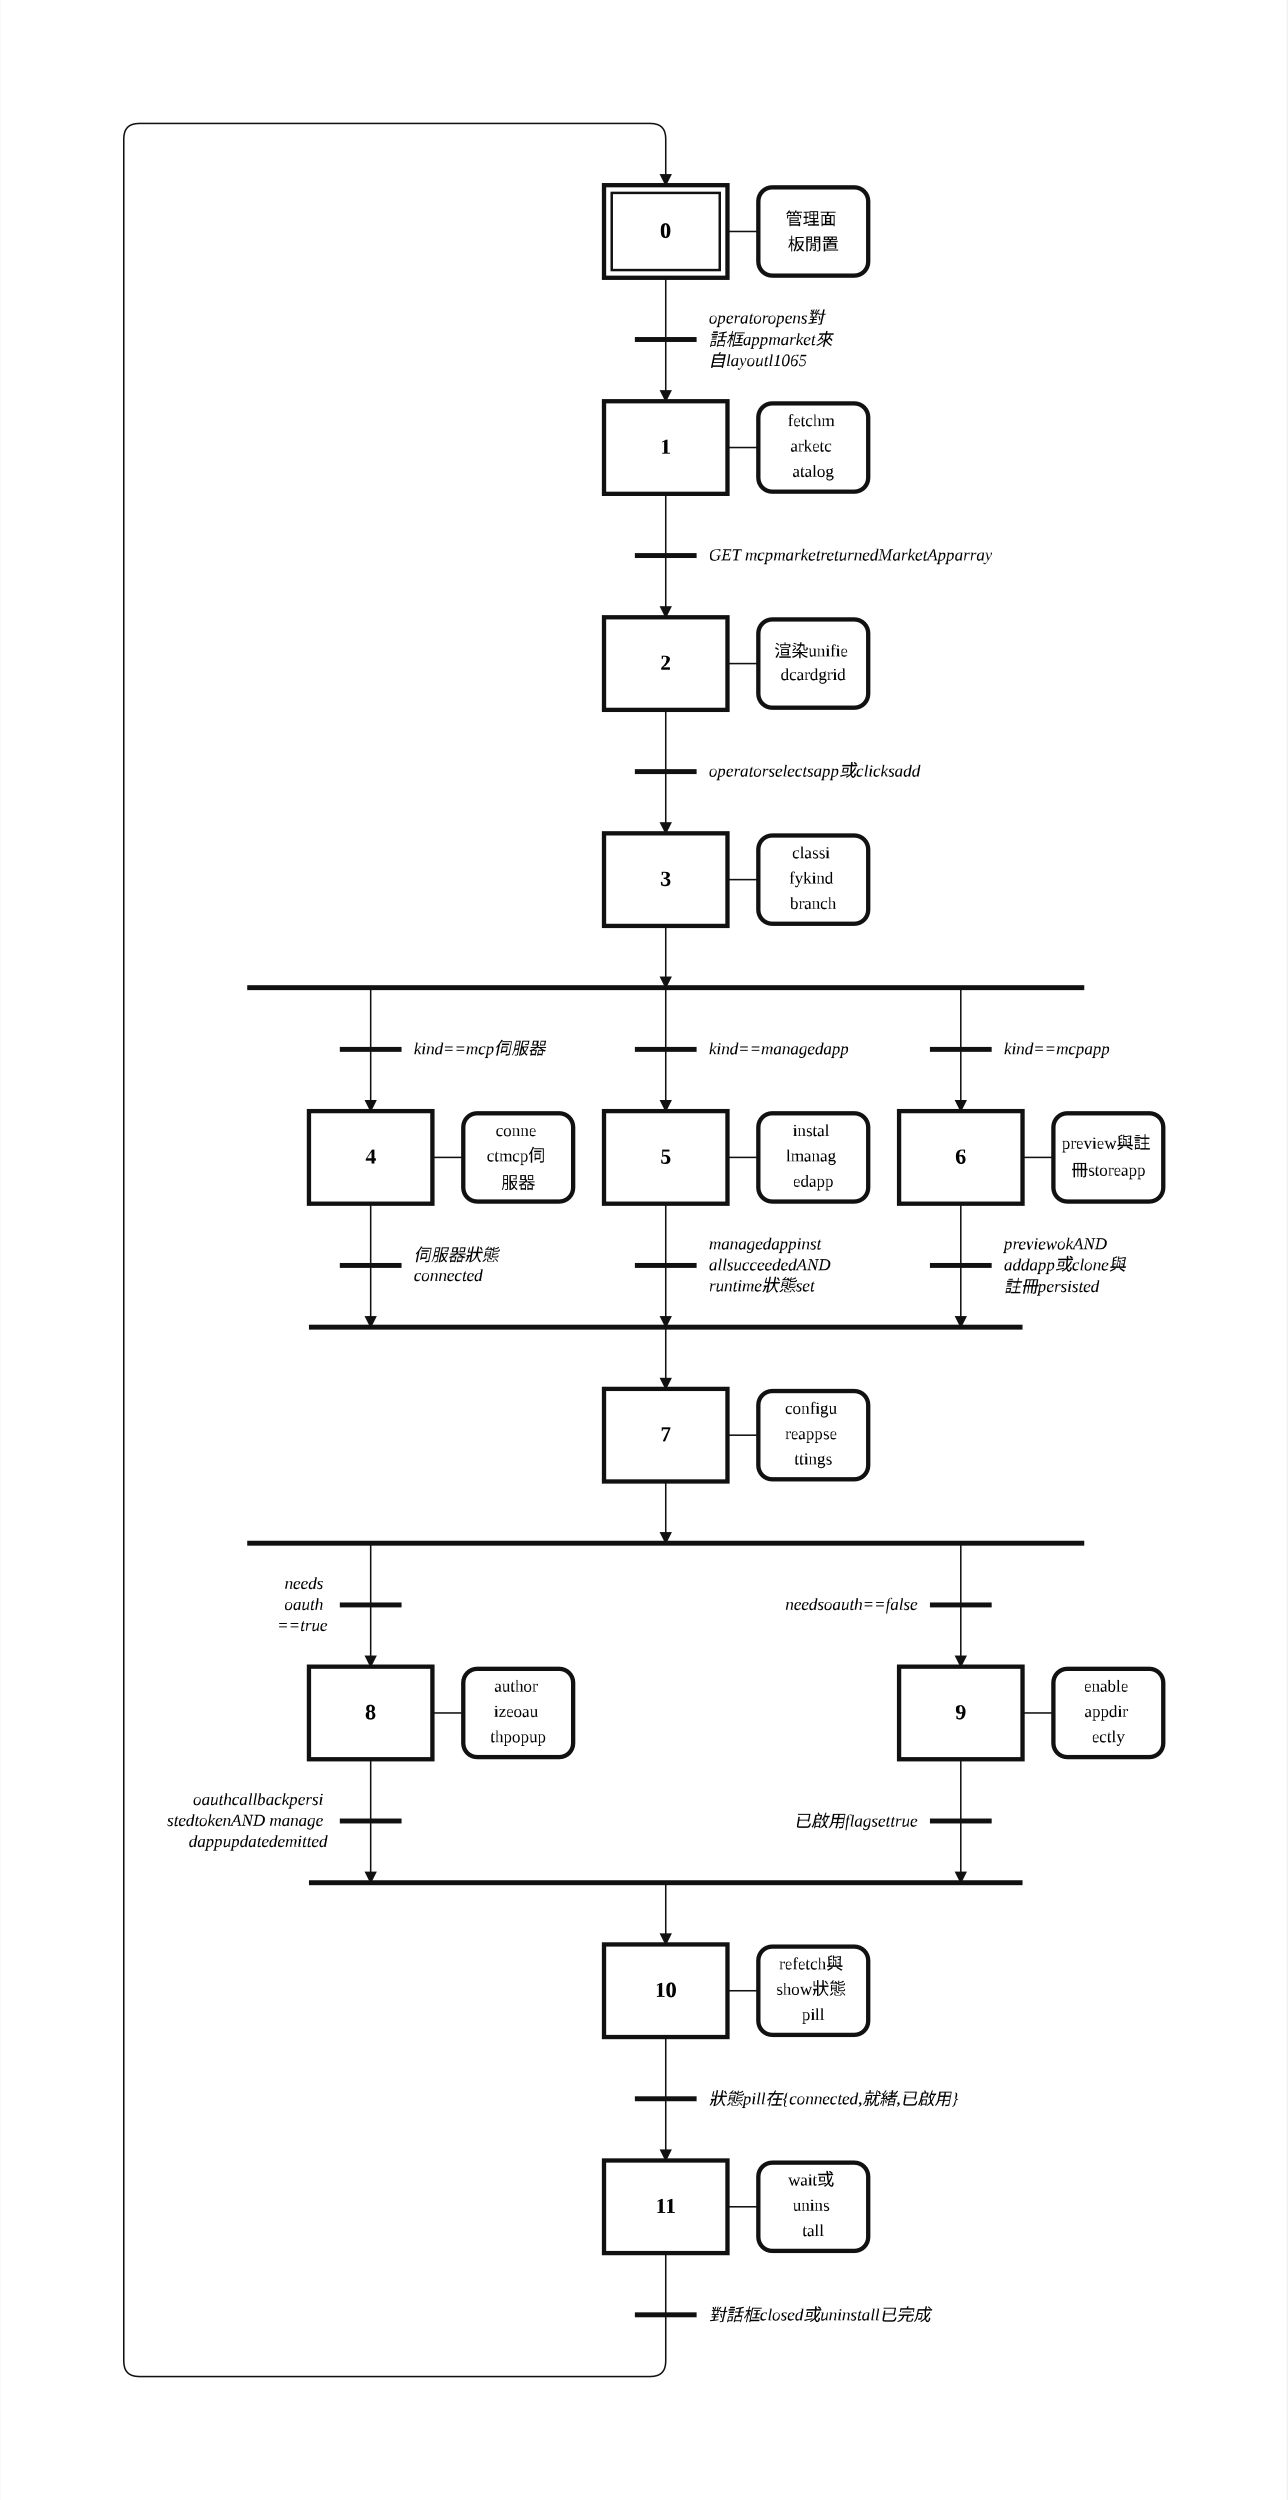
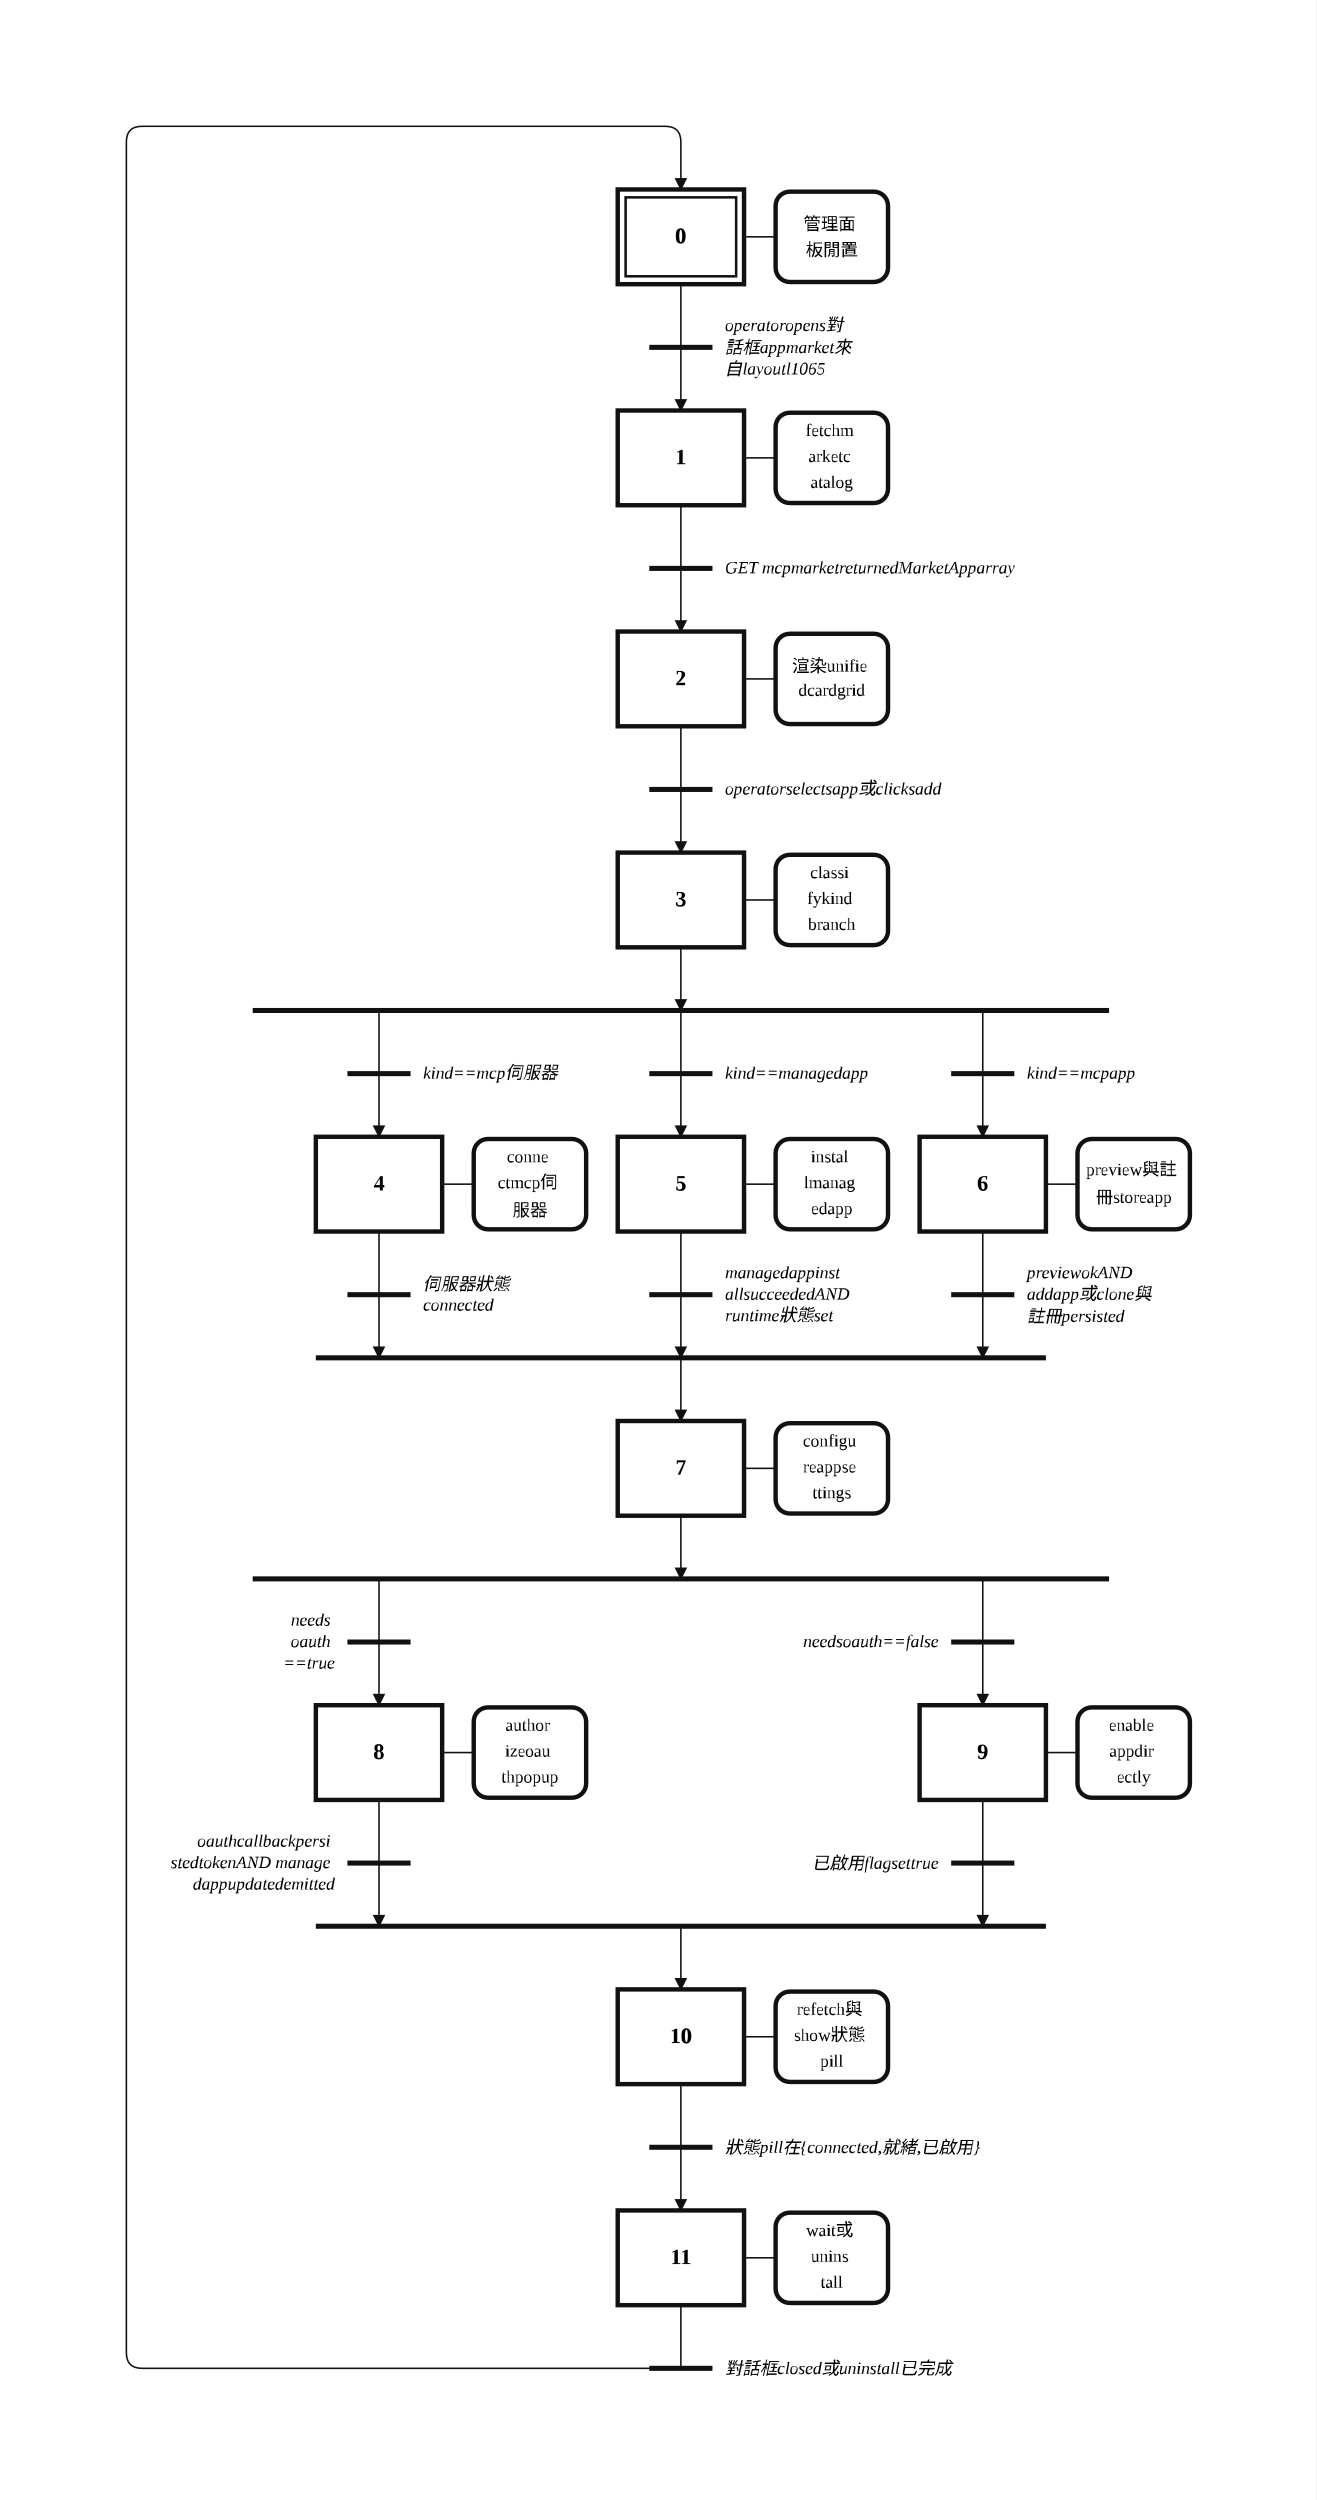
- <svg xmlns="http://www.w3.org/2000/svg" width="834" height="1620" viewBox="-2.00 -2.00 41.68 81.00" role="img">
+ <svg xmlns="http://www.w3.org/2000/svg" width="834" height="1584" viewBox="-2.00 -2.00 41.68 79.17" role="img">
  <style>
.step{fill:#fff;stroke:#111;stroke-width:.14}.step-inner{fill:none;stroke:#111;stroke-width:.08}
.action{fill:#fff;stroke:#111;stroke-width:.14}.gate{stroke:#111;stroke-width:.16}
.edge{fill:none;stroke:#111;stroke-width:.05;stroke-linecap:round;stroke-linejoin:round}.edge-arrow{marker-end:url(#arrow)}
.flyover-mask{stroke:#fff;stroke-width:.12;stroke-linecap:round}
.flyover{fill:none;stroke:#111;stroke-width:.05;stroke-linecap:round}
.junction{fill:#111;stroke:#111;stroke-width:0}.branch-junction{fill:#fff;stroke:#111;stroke-width:.08}
.assoc{stroke:#111;stroke-width:.05}.label{font:bold .7px 'Times New Roman', 'BiauKai', 'DFKai-SB', serif;text-anchor:middle;dominant-baseline:middle}
.action-label{font:.55px 'Times New Roman', 'BiauKai', 'DFKai-SB', serif;text-anchor:middle;dominant-baseline:middle}.gate-label{font:italic .55px 'Times New Roman', 'BiauKai', 'DFKai-SB', serif;text-anchor:start;dominant-baseline:middle}.gate-label-left{font:italic .55px 'Times New Roman', 'BiauKai', 'DFKai-SB', serif;text-anchor:end;dominant-baseline:middle}
</style>
  <defs>
    <marker id="arrow" markerWidth="0.4" markerHeight="0.4" refX="0.36" refY="0.2" orient="auto" markerUnits="userSpaceOnUse">
      <path d="M 0 0 L 0.4 0.2 L 0 0.4 z" fill="#111" />
    </marker>
  </defs>
-   <rect x="-2.00" y="-2.00" width="41.68" height="81.00" fill="white" />
+   <rect x="-2.00" y="-2.00" width="41.68" height="79.17" fill="white" />
  <path class="edge" d="M 19.56 7.00 L 19.56 9.00" />
  <path class="edge edge-arrow" d="M 19.56 9.00 L 19.56 11.00" />
  <path class="edge" d="M 19.56 14.00 L 19.56 16.00" />
  <path class="edge edge-arrow" d="M 19.56 16.00 L 19.56 18.00" />
  <path class="edge" d="M 19.56 21.00 L 19.56 23.00" />
  <path class="edge edge-arrow" d="M 19.56 23.00 L 19.56 25.00" />
  <path class="edge edge-arrow" d="M 19.56 28.00 L 19.56 30.00" />
  <path class="edge edge-arrow" d="M 10.00 30.00 L 10.00 34.00" />
  <path class="edge edge-arrow" d="M 19.56 30.00 L 19.56 34.00" />
  <path class="edge edge-arrow" d="M 29.12 30.00 L 29.12 34.00" />
  <path class="edge edge-arrow" d="M 10.00 37.00 L 10.00 41.00" />
  <path class="edge edge-arrow" d="M 19.56 41.00 L 19.56 43.00" />
  <path class="edge edge-arrow" d="M 19.56 37.00 L 19.56 41.00" />
  <path class="edge edge-arrow" d="M 29.12 37.00 L 29.12 41.00" />
  <path class="edge edge-arrow" d="M 19.56 46.00 L 19.56 48.00" />
  <path class="edge edge-arrow" d="M 10.00 48.00 L 10.00 52.00" />
  <path class="edge edge-arrow" d="M 29.12 48.00 L 29.12 52.00" />
  <path class="edge edge-arrow" d="M 10.00 55.00 L 10.00 59.00" />
  <path class="edge edge-arrow" d="M 19.56 59.00 L 19.56 61.00" />
  <path class="edge edge-arrow" d="M 29.12 55.00 L 29.12 59.00" />
  <path class="edge" d="M 19.56 64.00 L 19.56 66.00" />
  <path class="edge edge-arrow" d="M 19.56 66.00 L 19.56 68.00" />
  <path class="edge" d="M 19.56 71.00 L 19.56 73.00" />
-   <path class="edge edge-arrow" d="M 19.56 73.00 L 19.56 74.50 Q 19.56 75.00 19.06 75.00 L 2.50 75.00 Q 2.00 75.00 2.00 74.50 L 2.00 2.50 Q 2.00 2.00 2.50 2.00 L 19.06 2.00 Q 19.56 2.00 19.56 2.50 L 19.56 4.00" />
+   <path class="edge edge-arrow" d="M 19.56 73.00 L 2.50 73.00 Q 2.00 73.00 2.00 72.50 L 2.00 2.50 Q 2.00 2.00 2.50 2.00 L 19.06 2.00 Q 19.56 2.00 19.56 2.50 L 19.56 4.00" />
  <rect class="step" x="17.56" y="4.00" width="4.00" height="3.00" />
  <rect class="step-inner" x="17.81" y="4.25" width="3.50" height="2.50" />
  <text class="label" x="19.56" y="5.50">0</text>
  <rect class="step" x="17.56" y="11.00" width="4.00" height="3.00" />
  <text class="label" x="19.56" y="12.50">1</text>
  <rect class="step" x="17.56" y="18.00" width="4.00" height="3.00" />
  <text class="label" x="19.56" y="19.50">2</text>
  <rect class="step" x="17.56" y="25.00" width="4.00" height="3.00" />
  <text class="label" x="19.56" y="26.50">3</text>
  <rect class="step" x="8.00" y="34.00" width="4.00" height="3.00" />
  <text class="label" x="10.00" y="35.50">4</text>
  <rect class="step" x="17.56" y="34.00" width="4.00" height="3.00" />
  <text class="label" x="19.56" y="35.50">5</text>
  <rect class="step" x="27.12" y="34.00" width="4.00" height="3.00" />
  <text class="label" x="29.12" y="35.50">6</text>
  <rect class="step" x="17.56" y="43.00" width="4.00" height="3.00" />
  <text class="label" x="19.56" y="44.50">7</text>
  <rect class="step" x="8.00" y="52.00" width="4.00" height="3.00" />
  <text class="label" x="10.00" y="53.50">8</text>
  <rect class="step" x="27.12" y="52.00" width="4.00" height="3.00" />
  <text class="label" x="29.12" y="53.50">9</text>
  <rect class="step" x="17.56" y="61.00" width="4.00" height="3.00" />
  <text class="label" x="19.56" y="62.50">10</text>
  <rect class="step" x="17.56" y="68.00" width="4.00" height="3.00" />
  <text class="label" x="19.56" y="69.50">11</text>
  <line class="assoc" x1="21.56" y1="5.50" x2="22.56" y2="5.50" />
  <rect class="action" x="22.56" y="4.07" width="3.56" height="2.86" rx="0.45" ry="0.45" />
  <text class="action-label" x="24.34" y="5.09">
    <tspan x="24.34" dy="0">管理面</tspan>
    <tspan x="24.34" dy="0.82">板閒置</tspan>
  </text>
  <line class="assoc" x1="21.56" y1="12.50" x2="22.56" y2="12.50" />
  <rect class="action" x="22.56" y="11.07" width="3.56" height="2.86" rx="0.45" ry="0.45" />
  <text class="action-label" x="24.34" y="11.68">
    <tspan x="24.34" dy="0">fetchm</tspan>
    <tspan x="24.34" dy="0.82">arketc</tspan>
    <tspan x="24.34" dy="0.82">atalog</tspan>
  </text>
  <line class="assoc" x1="21.56" y1="19.50" x2="22.56" y2="19.50" />
  <rect class="action" x="22.56" y="18.07" width="3.56" height="2.86" rx="0.45" ry="0.45" />
  <text class="action-label" x="24.34" y="19.09">
    <tspan x="24.34" dy="0">渲染unifie</tspan>
    <tspan x="24.34" dy="0.82">dcardgrid</tspan>
  </text>
  <line class="assoc" x1="21.56" y1="26.50" x2="22.56" y2="26.50" />
  <rect class="action" x="22.56" y="25.07" width="3.56" height="2.86" rx="0.45" ry="0.45" />
  <text class="action-label" x="24.34" y="25.68">
    <tspan x="24.34" dy="0">classi</tspan>
    <tspan x="24.34" dy="0.82">fykind</tspan>
    <tspan x="24.34" dy="0.82">branch</tspan>
  </text>
  <line class="assoc" x1="12.00" y1="35.50" x2="13.00" y2="35.50" />
  <rect class="action" x="13.00" y="34.07" width="3.56" height="2.86" rx="0.45" ry="0.45" />
  <text class="action-label" x="14.78" y="34.68">
    <tspan x="14.78" dy="0">conne</tspan>
    <tspan x="14.78" dy="0.82">ctmcp伺</tspan>
    <tspan x="14.78" dy="0.82">服器</tspan>
  </text>
  <line class="assoc" x1="21.56" y1="35.50" x2="22.56" y2="35.50" />
  <rect class="action" x="22.56" y="34.07" width="3.56" height="2.86" rx="0.45" ry="0.45" />
  <text class="action-label" x="24.34" y="34.68">
    <tspan x="24.34" dy="0">instal</tspan>
    <tspan x="24.34" dy="0.82">lmanag</tspan>
    <tspan x="24.34" dy="0.82">edapp</tspan>
  </text>
  <line class="assoc" x1="31.12" y1="35.50" x2="32.12" y2="35.50" />
  <rect class="action" x="32.12" y="34.07" width="3.56" height="2.86" rx="0.45" ry="0.45" />
  <text class="action-label" x="33.90" y="35.09">
    <tspan x="33.90" dy="0">preview與註</tspan>
    <tspan x="33.90" dy="0.82">冊storeapp</tspan>
  </text>
  <line class="assoc" x1="21.56" y1="44.50" x2="22.56" y2="44.50" />
  <rect class="action" x="22.56" y="43.07" width="3.56" height="2.86" rx="0.45" ry="0.45" />
  <text class="action-label" x="24.34" y="43.68">
    <tspan x="24.34" dy="0">configu</tspan>
    <tspan x="24.34" dy="0.82">reappse</tspan>
    <tspan x="24.34" dy="0.82">ttings</tspan>
  </text>
  <line class="assoc" x1="12.00" y1="53.50" x2="13.00" y2="53.50" />
  <rect class="action" x="13.00" y="52.07" width="3.56" height="2.86" rx="0.45" ry="0.45" />
  <text class="action-label" x="14.78" y="52.68">
    <tspan x="14.78" dy="0">author</tspan>
    <tspan x="14.78" dy="0.82">izeoau</tspan>
    <tspan x="14.78" dy="0.82">thpopup</tspan>
  </text>
  <line class="assoc" x1="31.12" y1="53.50" x2="32.12" y2="53.50" />
  <rect class="action" x="32.12" y="52.07" width="3.56" height="2.86" rx="0.45" ry="0.45" />
  <text class="action-label" x="33.90" y="52.68">
    <tspan x="33.90" dy="0">enable</tspan>
    <tspan x="33.90" dy="0.82">appdir</tspan>
    <tspan x="33.90" dy="0.82">ectly</tspan>
  </text>
  <line class="assoc" x1="21.56" y1="62.50" x2="22.56" y2="62.50" />
  <rect class="action" x="22.56" y="61.07" width="3.56" height="2.86" rx="0.45" ry="0.45" />
  <text class="action-label" x="24.34" y="61.68">
    <tspan x="24.34" dy="0">refetch與</tspan>
    <tspan x="24.34" dy="0.82">show狀態</tspan>
    <tspan x="24.34" dy="0.82">pill</tspan>
  </text>
  <line class="assoc" x1="21.56" y1="69.50" x2="22.56" y2="69.50" />
  <rect class="action" x="22.56" y="68.07" width="3.56" height="2.86" rx="0.45" ry="0.45" />
  <text class="action-label" x="24.34" y="68.68">
    <tspan x="24.34" dy="0">wait或</tspan>
    <tspan x="24.34" dy="0.82">unins</tspan>
    <tspan x="24.34" dy="0.82">tall</tspan>
  </text>
  <line class="gate" x1="18.56" y1="9.00" x2="20.56" y2="9.00" />
  <text class="gate-label" x="20.96" y="8.32">
    <tspan x="20.96" dy="0">operatoropens對</tspan>
    <tspan x="20.96" dy="0.68">話框appmarket來</tspan>
    <tspan x="20.96" dy="0.68">自layoutl1065</tspan>
  </text>
  <line class="gate" x1="18.56" y1="16.00" x2="20.56" y2="16.00" />
  <text class="gate-label" x="20.96" y="16.00">
    <tspan x="20.96" dy="0">GET mcpmarketreturnedMarketApparray</tspan>
  </text>
  <line class="gate" x1="18.56" y1="23.00" x2="20.56" y2="23.00" />
  <text class="gate-label" x="20.96" y="23.00">
    <tspan x="20.96" dy="0">operatorselectsapp或clicksadd</tspan>
  </text>
  <line class="gate" x1="6.00" y1="30.00" x2="33.12" y2="30.00" />
  <line class="gate" x1="8.00" y1="41.00" x2="31.12" y2="41.00" />
  <line class="gate" x1="6.00" y1="48.00" x2="33.12" y2="48.00" />
  <line class="gate" x1="8.00" y1="59.00" x2="31.12" y2="59.00" />
  <line class="gate" x1="18.56" y1="66.00" x2="20.56" y2="66.00" />
  <text class="gate-label" x="20.96" y="66.00">
    <tspan x="20.96" dy="0">狀態pill在{connected,就緒,已啟用}</tspan>
  </text>
  <line class="gate" x1="18.56" y1="73.00" x2="20.56" y2="73.00" />
  <text class="gate-label" x="20.96" y="73.00">
    <tspan x="20.96" dy="0">對話框closed或uninstall已完成</tspan>
  </text>
  <line class="gate" x1="9.00" y1="32.00" x2="11.00" y2="32.00" />
  <text class="gate-label" x="11.40" y="32.00">
    <tspan x="11.40" dy="0">kind==mcp伺服器</tspan>
  </text>
  <line class="gate" x1="18.56" y1="32.00" x2="20.56" y2="32.00" />
  <text class="gate-label" x="20.96" y="32.00">
    <tspan x="20.96" dy="0">kind==managedapp</tspan>
  </text>
  <line class="gate" x1="28.12" y1="32.00" x2="30.12" y2="32.00" />
  <text class="gate-label" x="30.52" y="32.00">
    <tspan x="30.52" dy="0">kind==mcpapp</tspan>
  </text>
  <line class="gate" x1="9.00" y1="39.00" x2="11.00" y2="39.00" />
  <text class="gate-label" x="11.40" y="38.66">
    <tspan x="11.40" dy="0">伺服器狀態</tspan>
    <tspan x="11.40" dy="0.68">connected</tspan>
  </text>
  <line class="gate" x1="18.56" y1="39.00" x2="20.56" y2="39.00" />
  <text class="gate-label" x="20.96" y="38.32">
    <tspan x="20.96" dy="0">managedappinst</tspan>
    <tspan x="20.96" dy="0.68">allsucceededAND</tspan>
    <tspan x="20.96" dy="0.68">runtime狀態set</tspan>
  </text>
  <line class="gate" x1="28.12" y1="39.00" x2="30.12" y2="39.00" />
  <text class="gate-label" x="30.52" y="38.32">
    <tspan x="30.52" dy="0">previewokAND</tspan>
    <tspan x="30.52" dy="0.68">addapp或clone與</tspan>
    <tspan x="30.52" dy="0.68">註冊persisted</tspan>
  </text>
  <line class="gate" x1="9.00" y1="50.00" x2="11.00" y2="50.00" />
  <text class="gate-label-left" x="8.60" y="49.32">
    <tspan x="8.60" dy="0">needs</tspan>
    <tspan x="8.60" dy="0.68">oauth</tspan>
    <tspan x="8.60" dy="0.68">==true</tspan>
  </text>
  <line class="gate" x1="28.12" y1="50.00" x2="30.12" y2="50.00" />
  <text class="gate-label-left" x="27.72" y="50.00">
    <tspan x="27.72" dy="0">needsoauth==false</tspan>
  </text>
  <line class="gate" x1="9.00" y1="57.00" x2="11.00" y2="57.00" />
  <text class="gate-label-left" x="8.60" y="56.32">
    <tspan x="8.60" dy="0">oauthcallbackpersi</tspan>
    <tspan x="8.60" dy="0.68">stedtokenAND manage</tspan>
    <tspan x="8.60" dy="0.68">dappupdatedemitted</tspan>
  </text>
  <line class="gate" x1="28.12" y1="57.00" x2="30.12" y2="57.00" />
  <text class="gate-label-left" x="27.72" y="57.00">
    <tspan x="27.72" dy="0">已啟用flagsettrue</tspan>
  </text>
</svg>
